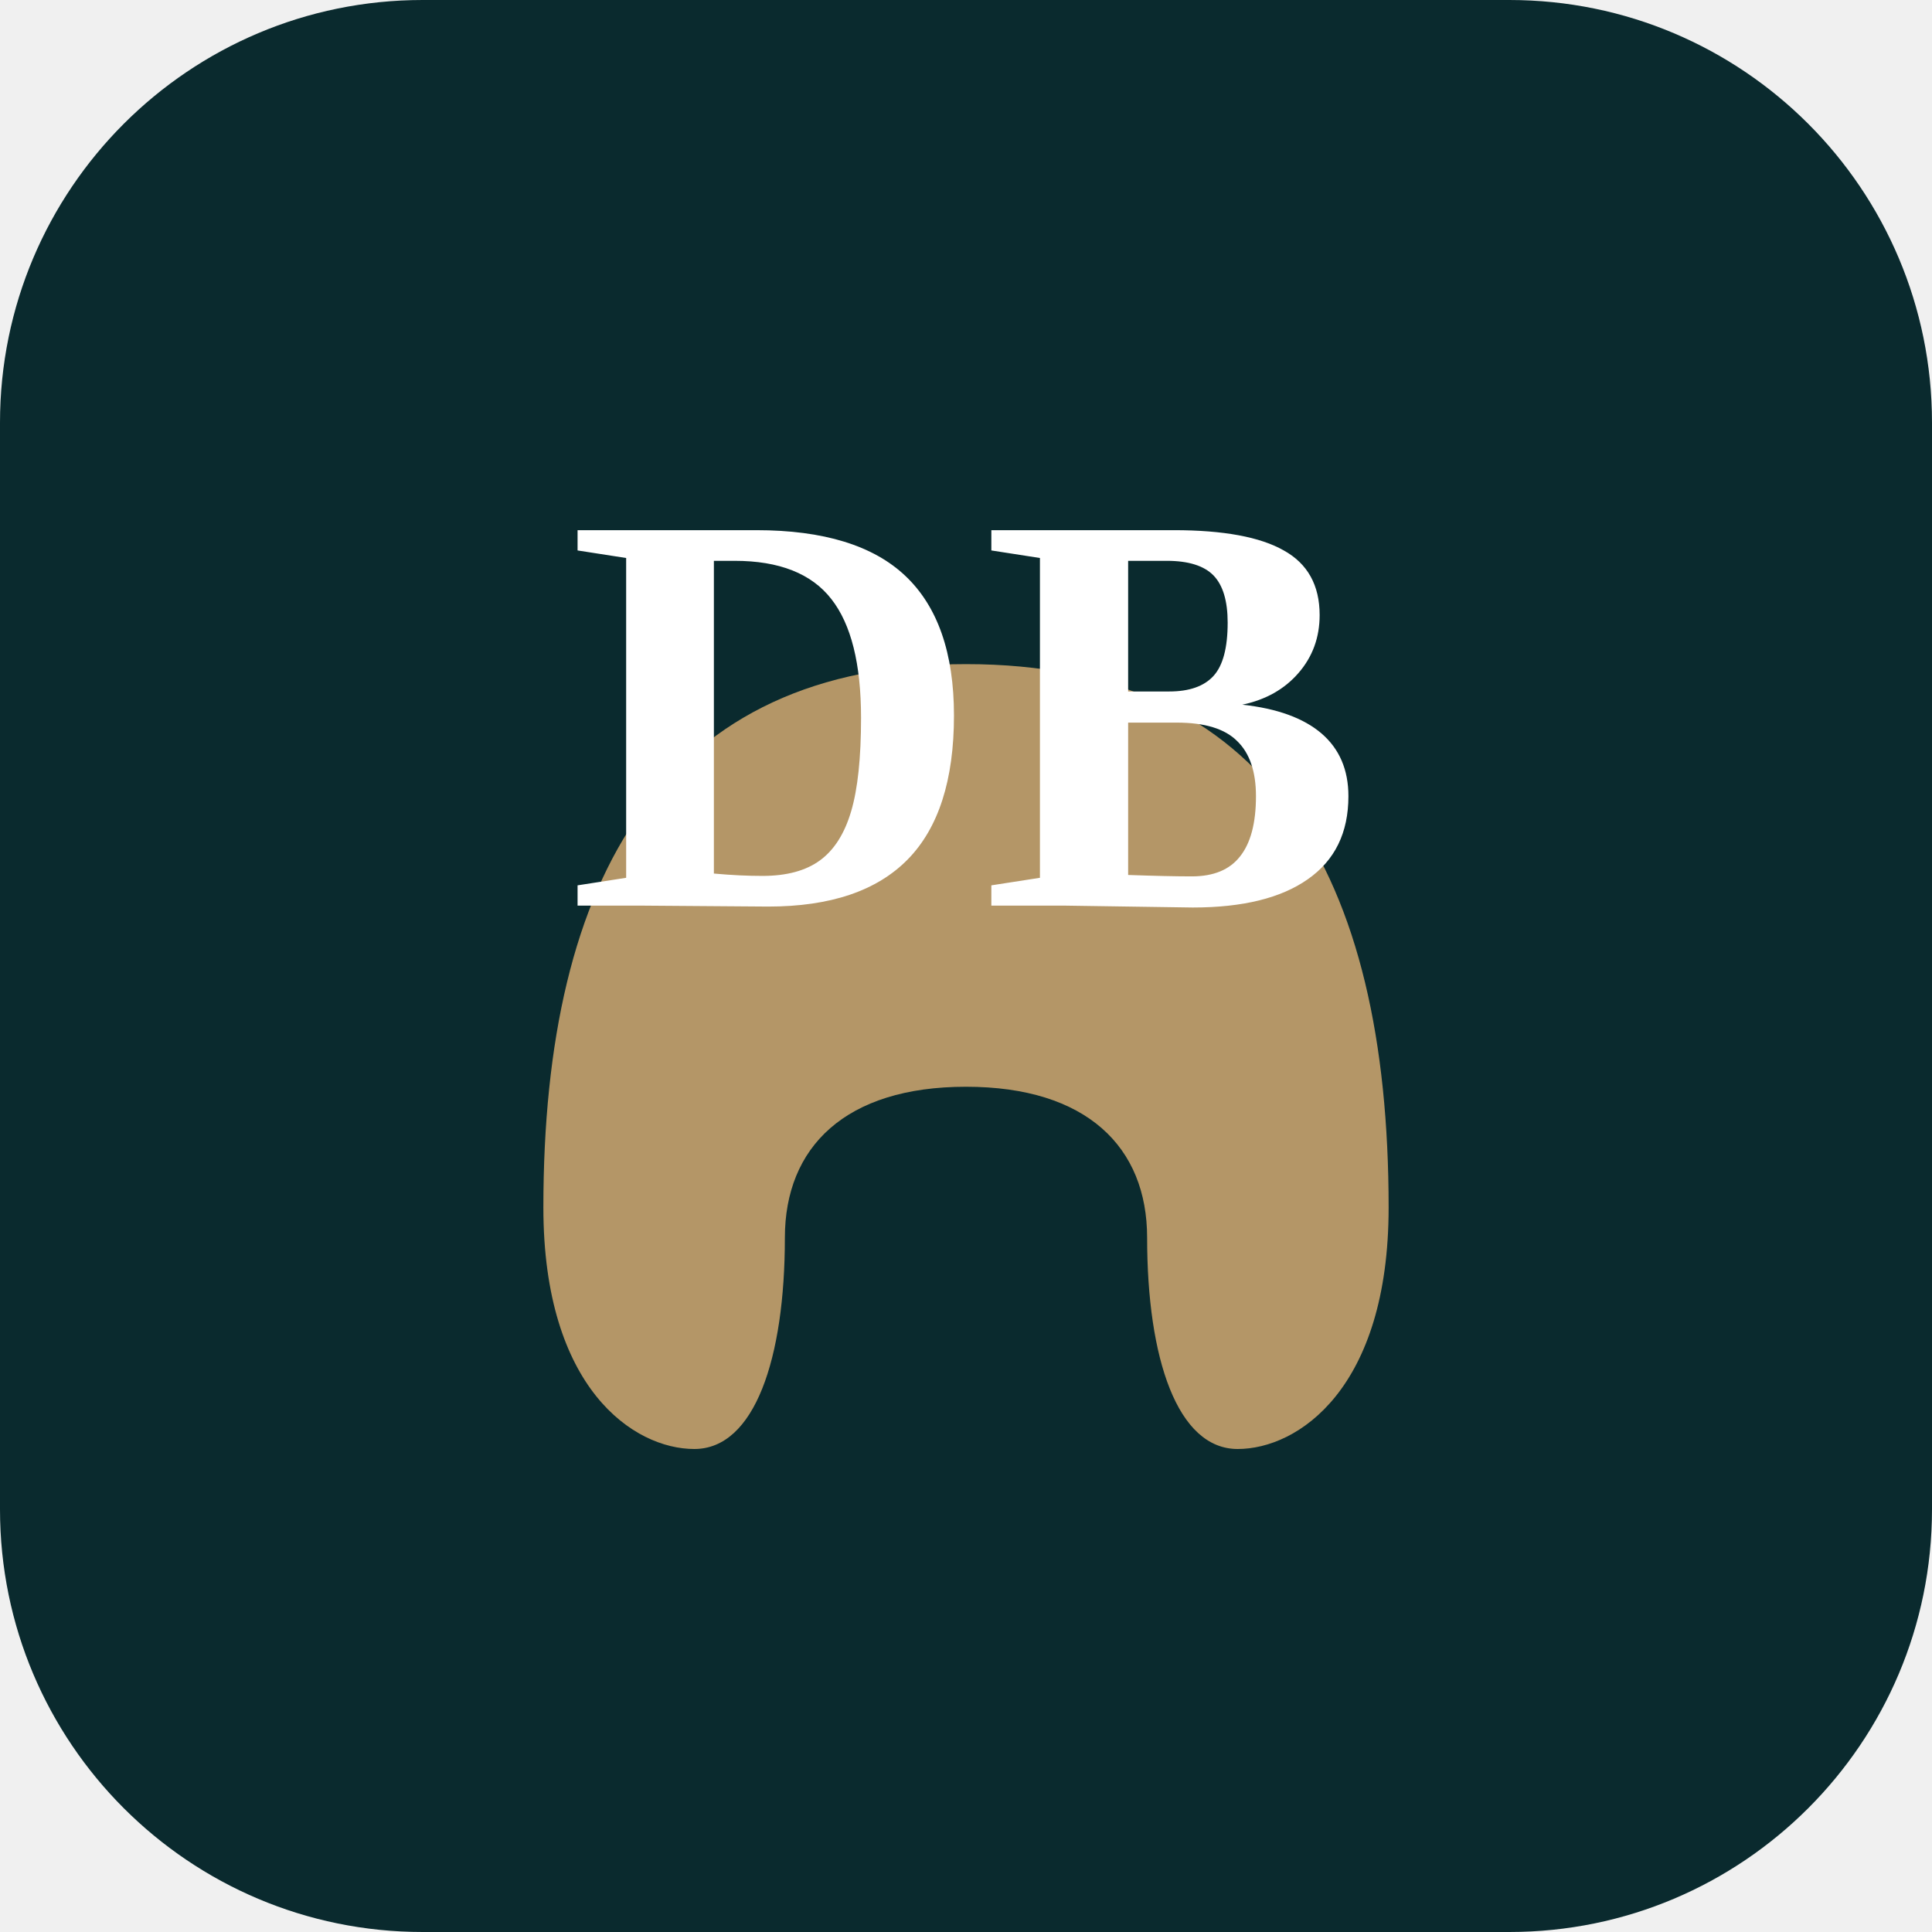
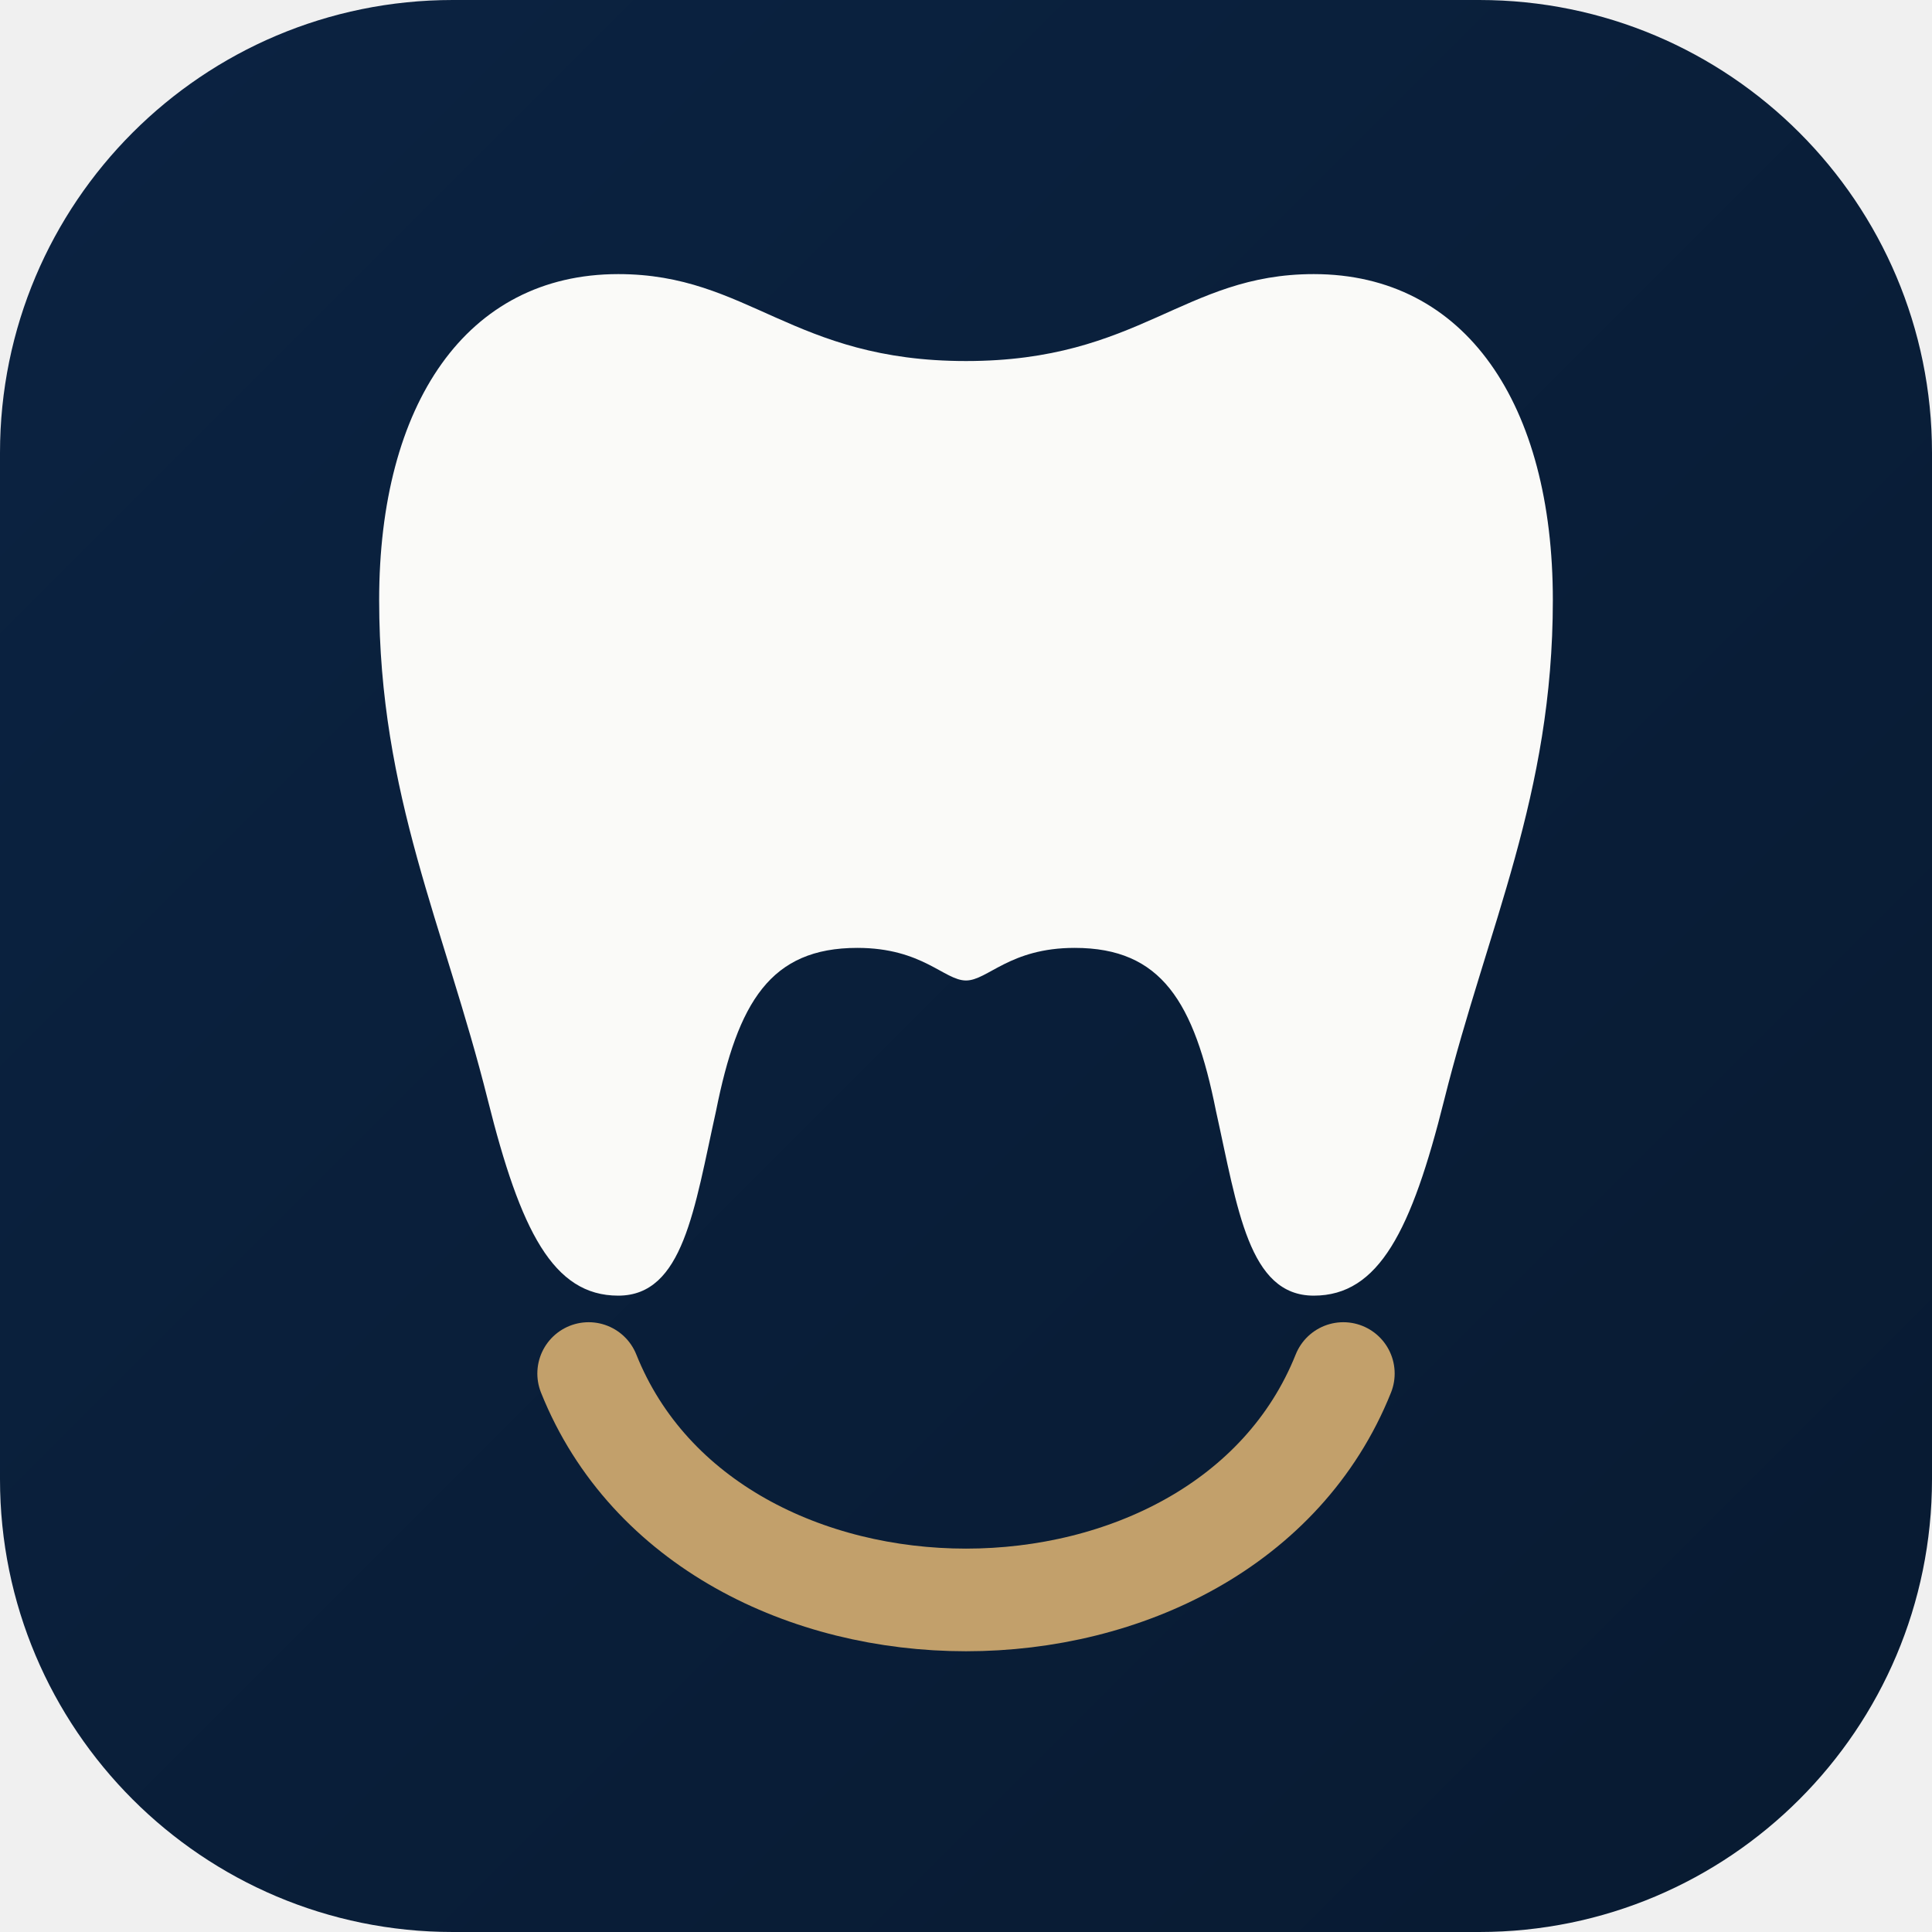
<svg xmlns="http://www.w3.org/2000/svg" viewBox="0 0 64 64" width="64" height="64" role="img" aria-label="Dr. Bouamara Dental Clinic">
-   <rect width="64" height="64" rx="14" fill="#0A2A2E" />
-   <path d="M18 40c0-11 4-18 14-18s14 7 14 18c0 6-3 8-5 8s-3-3-3-7c0-3-2-5-6-5s-6 2-6 5c0 4-1 7-3 7s-5-2-5-8Z" fill="#C2A06B" opacity="0.92" />
-   <text x="32" y="30" font-family="Georgia, 'Times New Roman', serif" font-size="19" font-weight="600" fill="#FFFFFF" text-anchor="middle">DB</text>
+   <defs>
+     <linearGradient id="db-navy" x1="0" y1="0" x2="1" y2="1">
+       <stop offset="0" stop-color="#0B2342" />
+       <stop offset="1" stop-color="#081A31" />
+     </linearGradient>
+   </defs>
+   <rect width="64" height="64" rx="15" fill="url(#db-navy)" />
+   <g transform="matrix(0.72 0 0 0.72 8.96 2.6)">
+     <path d="M32 13C24 13 22 9 16 9C9 9 5 15 5 24C5 33 8 39 10 47C11.5 53 13 56 16 56C19 56 19.5 52 20.5 47.5C21.5 42.5 23 40 27 40C30 40 31 41.5 32 41.5C33 41.5 34 40 37 40C41 40 42.5 42.5 43.5 47.5C44.5 52 45 56 48 56C51 56 52.5 53 54 47C56 39 59 33 59 24C59 15 55 9 48 9C42 9 40 13 32 13Z" fill="#FAFAF8" />
+   </g>
+   <path d="M19.5 45.5C23.5 55.5 40.5 55.5 44.5 45.5" fill="none" stroke="#C2A06B" stroke-width="3.4" stroke-linecap="round" />
</svg>
